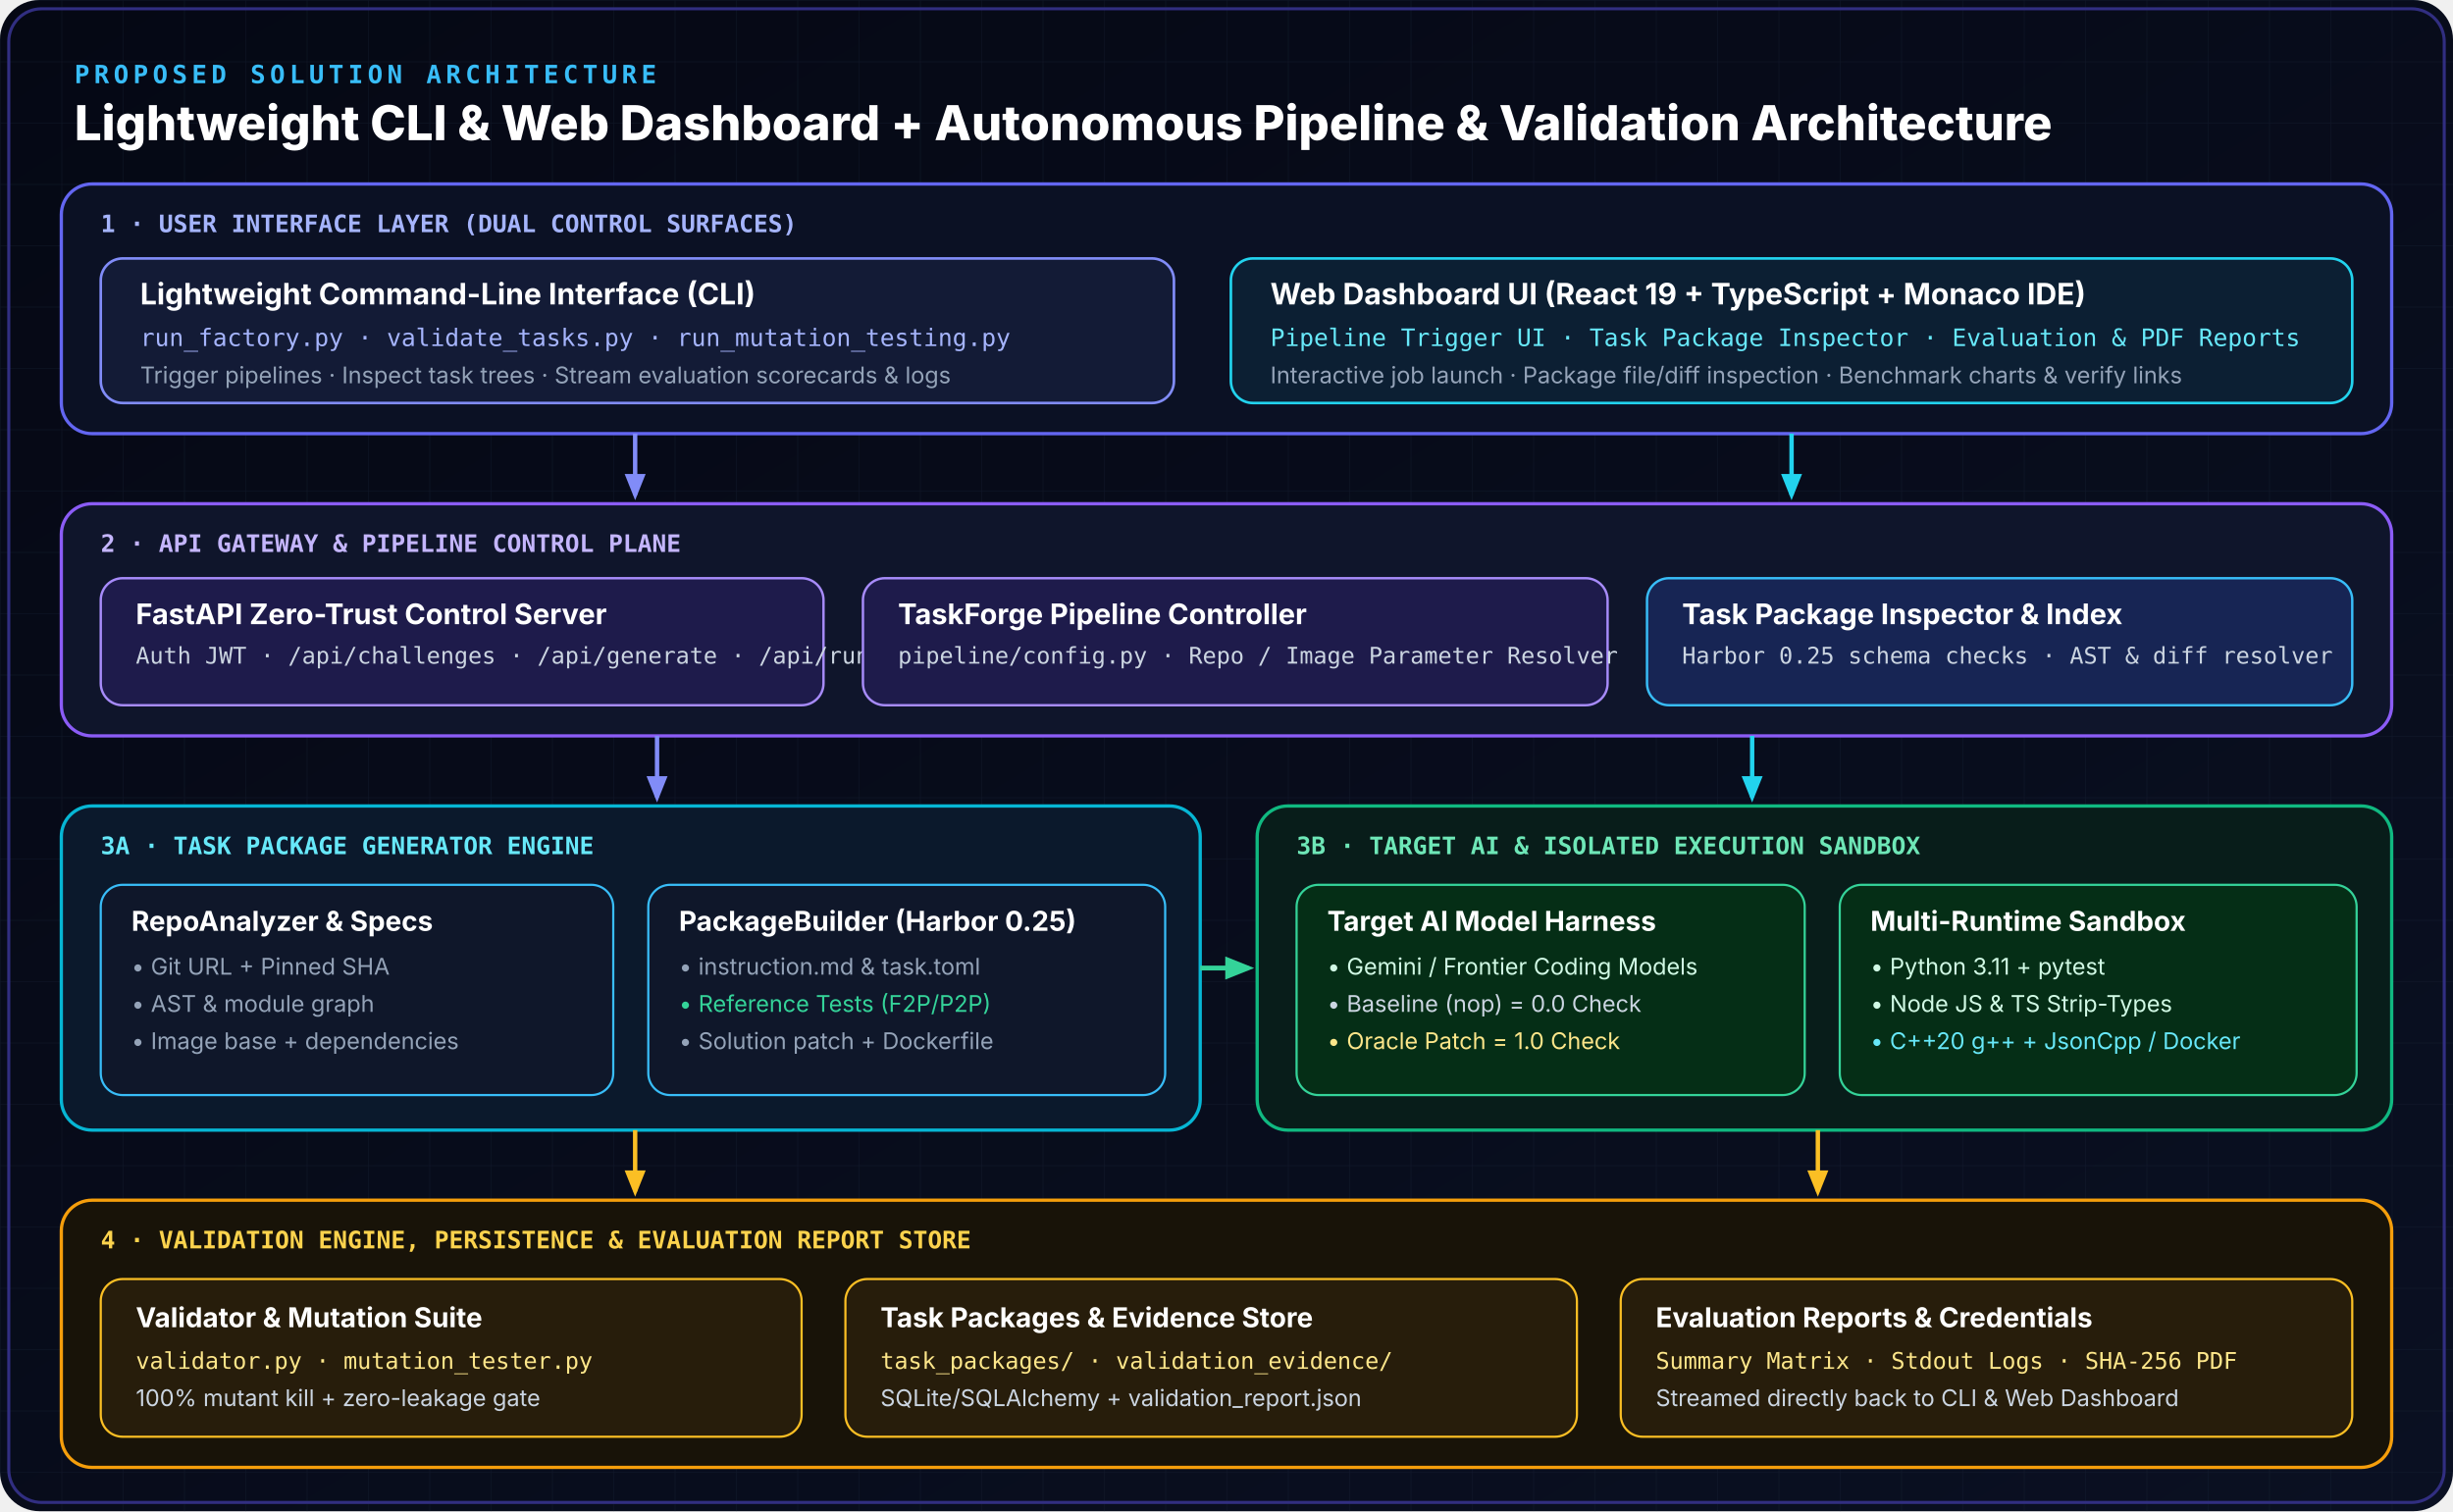
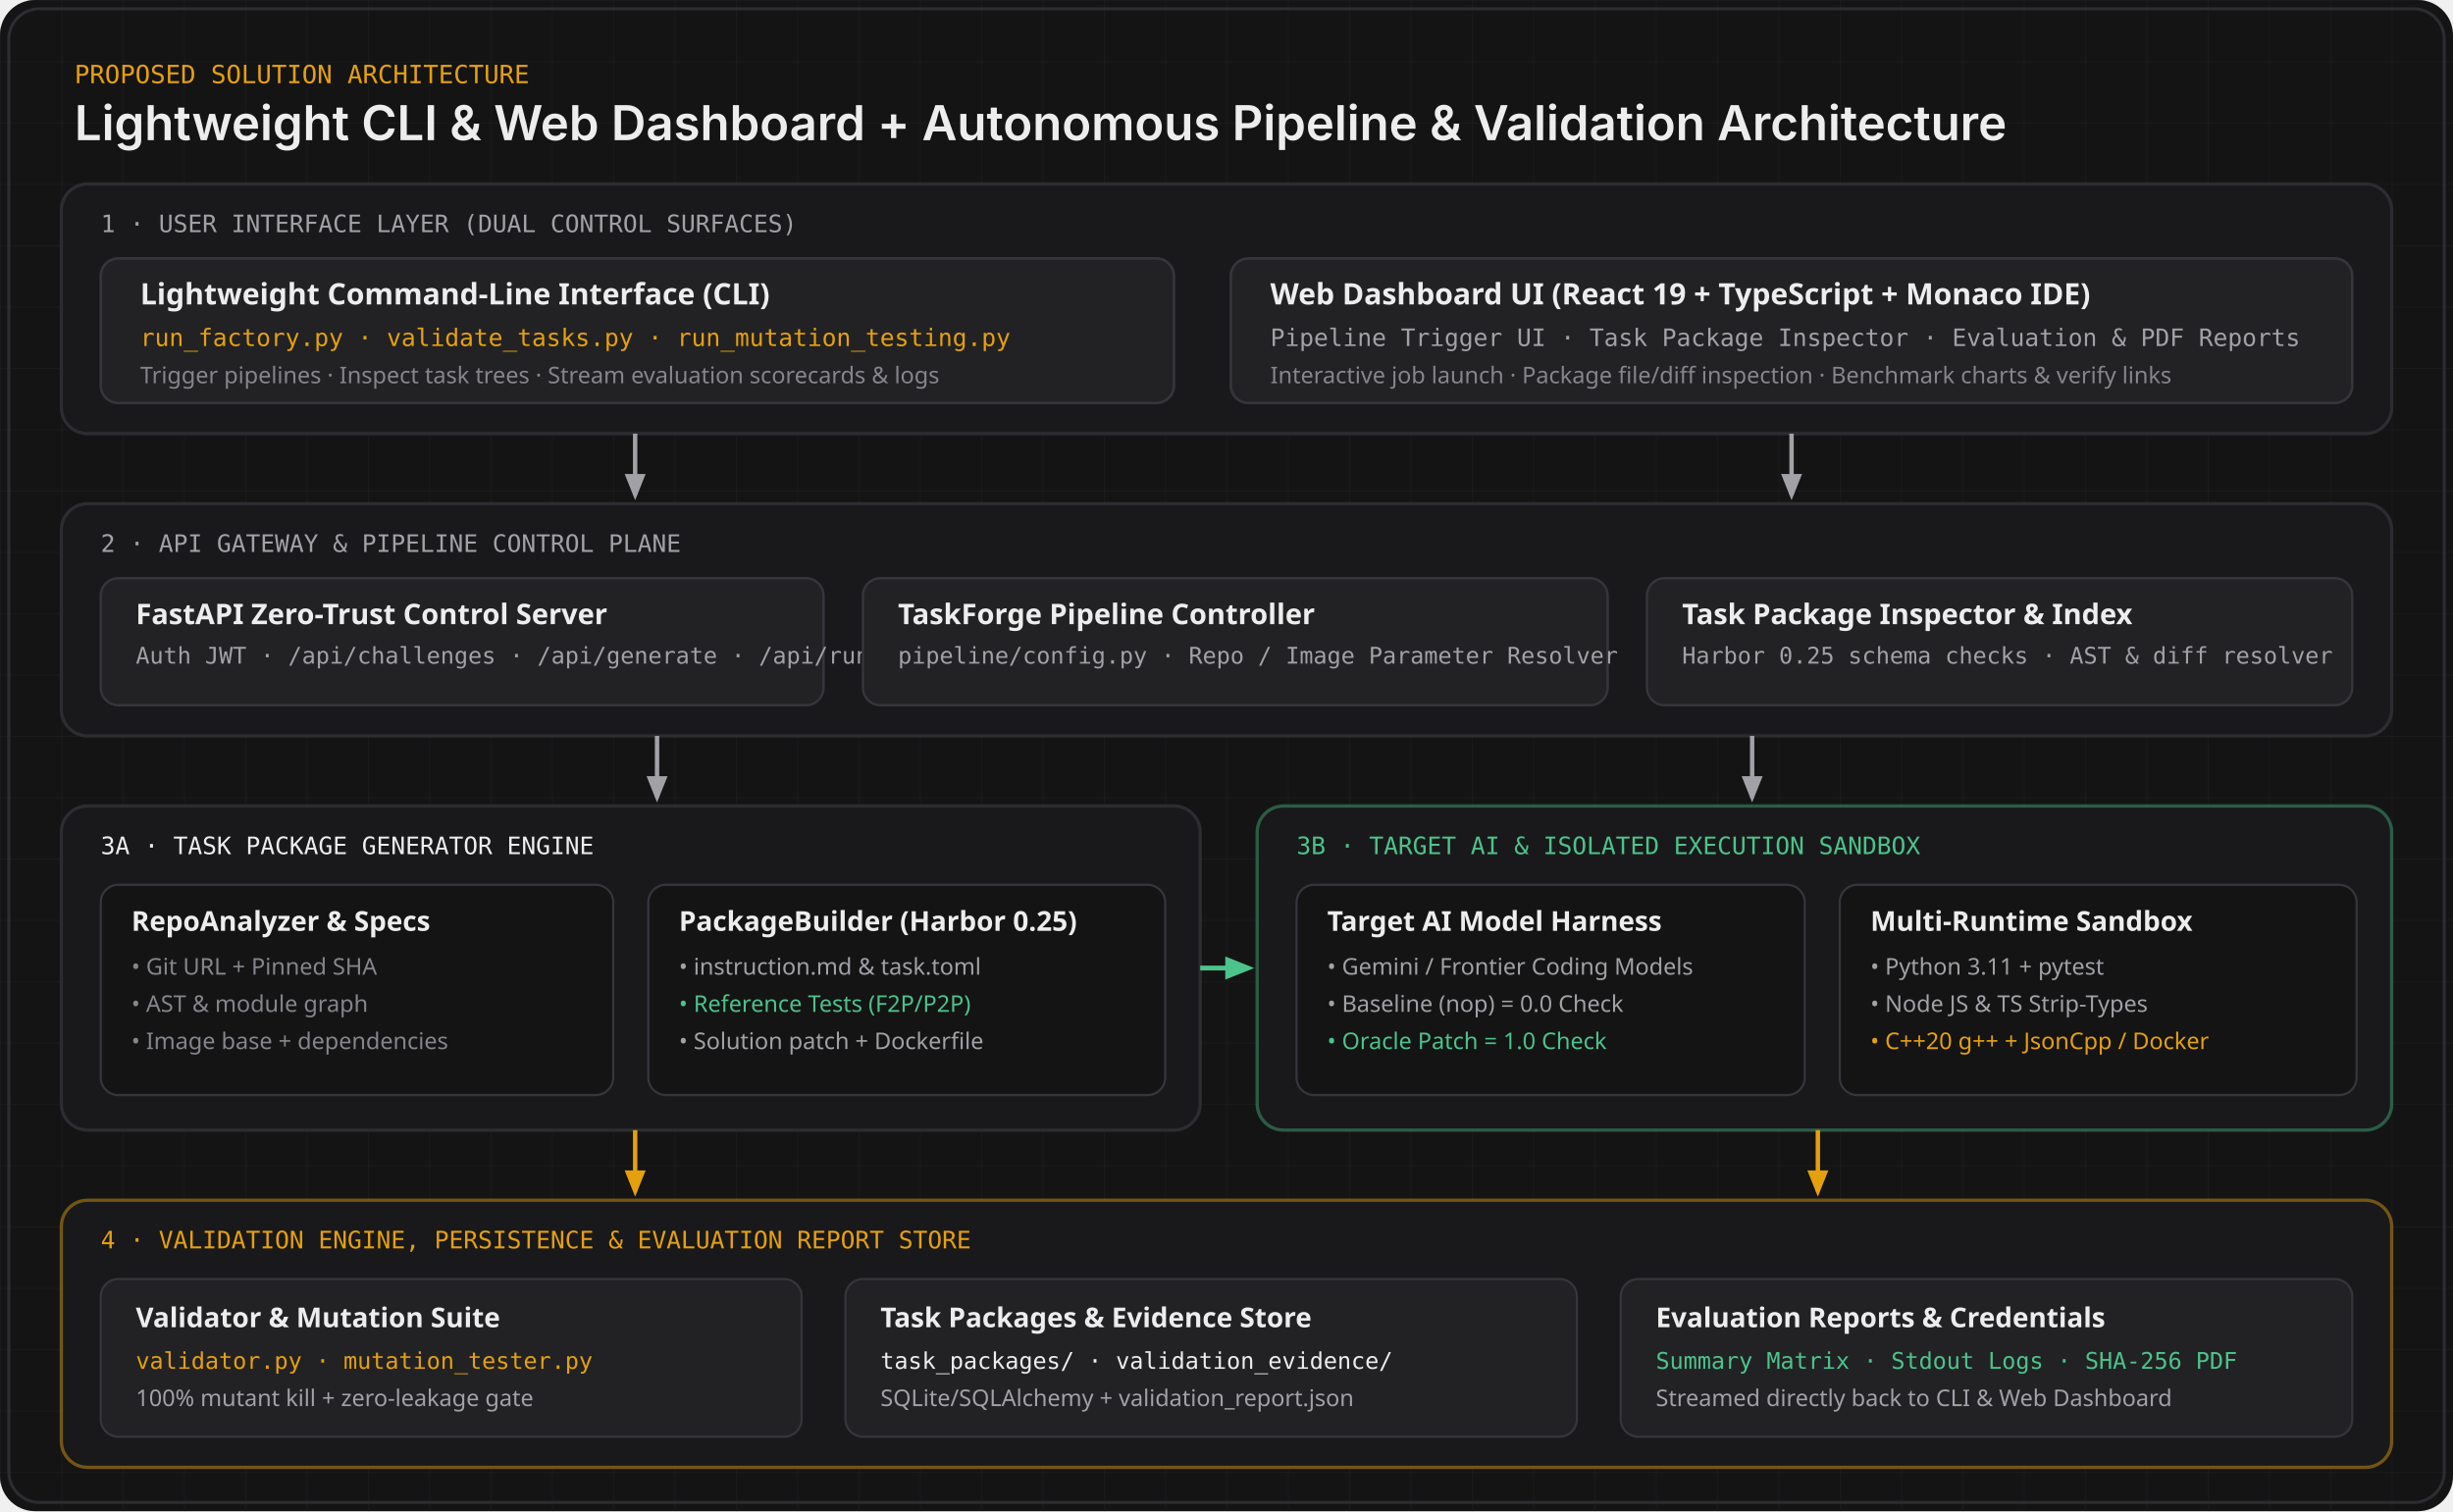
<svg xmlns="http://www.w3.org/2000/svg" width="1120" height="690" viewBox="0 0 1120 690" role="img" aria-label="Architecture Diagram of the Proposed Coding Task Factory CLI and Web Platform">
  <defs>
-     <linearGradient id="archBg" x1="0%" y1="0%" x2="100%" y2="100%">
-       <stop offset="0%" stop-color="#050814" />
-       <stop offset="100%" stop-color="#0A1022" />
-     </linearGradient>
    <pattern id="archGrid" width="28" height="28" patternUnits="userSpaceOnUse">
-       <path d="M 28 0 L 0 0 0 28" fill="none" stroke="#1E293B" stroke-width="0.6" stroke-opacity="0.38" />
+       <path d="M 28 0 L 0 0 0 28" fill="none" stroke="#222225" stroke-width="0.6" />
    </pattern>
-     <marker id="arrBlue" viewBox="0 0 10 10" refX="8" refY="5" markerWidth="6" markerHeight="6" orient="auto">
-       <path d="M 0 1 L 10 5 L 0 9 z" fill="#818CF8" />
-     </marker>
-     <marker id="arrCyan" viewBox="0 0 10 10" refX="8" refY="5" markerWidth="6" markerHeight="6" orient="auto">
-       <path d="M 0 1 L 10 5 L 0 9 z" fill="#22D3EE" />
+     <marker id="arrNeutral" viewBox="0 0 10 10" refX="8" refY="5" markerWidth="6" markerHeight="6" orient="auto">
+       <path d="M 0 1 L 10 5 L 0 9 z" fill="#a1a1a6" />
    </marker>
    <marker id="arrGreen" viewBox="0 0 10 10" refX="8" refY="5" markerWidth="6" markerHeight="6" orient="auto">
-       <path d="M 0 1 L 10 5 L 0 9 z" fill="#34D399" />
+       <path d="M 0 1 L 10 5 L 0 9 z" fill="#4cc38a" />
    </marker>
    <marker id="arrAmber" viewBox="0 0 10 10" refX="8" refY="5" markerWidth="6" markerHeight="6" orient="auto">
-       <path d="M 0 1 L 10 5 L 0 9 z" fill="#FBBF24" />
+       <path d="M 0 1 L 10 5 L 0 9 z" fill="#e5a00d" />
    </marker>
  </defs>
-   <rect width="1120" height="690" rx="18" fill="url(#archBg)" />
-   <rect width="1120" height="690" rx="18" fill="url(#archGrid)" />
-   <rect x="4" y="4" width="1112" height="682" rx="15" fill="none" stroke="#312E81" stroke-width="1.4" />
-   <text x="34" y="38" fill="#38BDF8" font-family="ui-monospace, monospace" font-size="11.5" font-weight="700" letter-spacing="2">PROPOSED SOLUTION ARCHITECTURE</text>
-   <text x="34" y="64" fill="#FFFFFF" font-family="-apple-system, BlinkMacSystemFont, 'Segoe UI', sans-serif" font-size="22" font-weight="800">Lightweight CLI &amp; Web Dashboard + Autonomous Pipeline &amp; Validation Architecture</text>
-   <rect x="28" y="84" width="1064" height="114" rx="14" fill="#0B1124" stroke="#6366F1" stroke-width="1.5" />
-   <text x="46" y="106" fill="#A5B4FC" font-family="ui-monospace, monospace" font-size="11" font-weight="700">1 · USER INTERFACE LAYER (DUAL CONTROL SURFACES)</text>
-   <rect x="46" y="118" width="490" height="66" rx="10" fill="#131B36" stroke="#818CF8" stroke-width="1.2" />
-   <text x="64" y="139" fill="#FFFFFF" font-family="-apple-system, sans-serif" font-size="13.5" font-weight="700">Lightweight Command-Line Interface (CLI)</text>
-   <text x="64" y="158" fill="#A5B4FC" font-family="ui-monospace, monospace" font-size="11">run_factory.py · validate_tasks.py · run_mutation_testing.py</text>
-   <text x="64" y="175" fill="#94A3B8" font-family="-apple-system, sans-serif" font-size="10.5">Trigger pipelines · Inspect task trees · Stream evaluation scorecards &amp; logs</text>
-   <rect x="562" y="118" width="512" height="66" rx="10" fill="#0C1F33" stroke="#22D3EE" stroke-width="1.2" />
-   <text x="580" y="139" fill="#FFFFFF" font-family="-apple-system, sans-serif" font-size="13.5" font-weight="700">Web Dashboard UI (React 19 + TypeScript + Monaco IDE)</text>
-   <text x="580" y="158" fill="#67E8F9" font-family="ui-monospace, monospace" font-size="11">Pipeline Trigger UI · Task Package Inspector · Evaluation &amp; PDF Reports</text>
-   <text x="580" y="175" fill="#94A3B8" font-family="-apple-system, sans-serif" font-size="10.5">Interactive job launch · Package file/diff inspection · Benchmark charts &amp; verify links</text>
-   <path d="M 290 198 L 290 226" stroke="#818CF8" stroke-width="2" marker-end="url(#arrBlue)" />
-   <path d="M 818 198 L 818 226" stroke="#22D3EE" stroke-width="2" marker-end="url(#arrCyan)" />
-   <rect x="28" y="230" width="1064" height="106" rx="14" fill="#0F152B" stroke="#8B5CF6" stroke-width="1.5" />
-   <text x="46" y="252" fill="#C4B5FD" font-family="ui-monospace, monospace" font-size="11" font-weight="700">2 · API GATEWAY &amp; PIPELINE CONTROL PLANE</text>
-   <rect x="46" y="264" width="330" height="58" rx="10" fill="#1E1B4B" stroke="#A78BFA" stroke-width="1.1" />
-   <text x="62" y="285" fill="#FFFFFF" font-family="-apple-system, sans-serif" font-size="13" font-weight="700">FastAPI Zero-Trust Control Server</text>
-   <text x="62" y="303" fill="#CBD5E1" font-family="ui-monospace, monospace" font-size="10.5">Auth JWT · /api/challenges · /api/generate · /api/run-code</text>
-   <rect x="394" y="264" width="340" height="58" rx="10" fill="#1E1B4B" stroke="#A78BFA" stroke-width="1.1" />
-   <text x="410" y="285" fill="#FFFFFF" font-family="-apple-system, sans-serif" font-size="13" font-weight="700">TaskForge Pipeline Controller</text>
-   <text x="410" y="303" fill="#CBD5E1" font-family="ui-monospace, monospace" font-size="10.5">pipeline/config.py · Repo / Image Parameter Resolver</text>
-   <rect x="752" y="264" width="322" height="58" rx="10" fill="#172554" stroke="#38BDF8" stroke-width="1.1" />
-   <text x="768" y="285" fill="#FFFFFF" font-family="-apple-system, sans-serif" font-size="13" font-weight="700">Task Package Inspector &amp; Index</text>
-   <text x="768" y="303" fill="#CBD5E1" font-family="ui-monospace, monospace" font-size="10.5">Harbor 0.25 schema checks · AST &amp; diff resolver</text>
-   <path d="M 300 336 L 300 364" stroke="#818CF8" stroke-width="2" marker-end="url(#arrBlue)" />
-   <path d="M 800 336 L 800 364" stroke="#22D3EE" stroke-width="2" marker-end="url(#arrCyan)" />
-   <rect x="28" y="368" width="520" height="148" rx="14" fill="#0B192C" stroke="#06B6D4" stroke-width="1.5" />
-   <text x="46" y="390" fill="#67E8F9" font-family="ui-monospace, monospace" font-size="11" font-weight="700">3A · TASK PACKAGE GENERATOR ENGINE</text>
-   <rect x="46" y="404" width="234" height="96" rx="10" fill="#0F172A" stroke="#38BDF8" stroke-width="1" />
-   <text x="60" y="425" fill="#FFFFFF" font-family="-apple-system, sans-serif" font-size="12.5" font-weight="700">RepoAnalyzer &amp; Specs</text>
-   <text x="60" y="445" fill="#94A3B8" font-family="-apple-system, sans-serif" font-size="10.5">• Git URL + Pinned SHA</text>
-   <text x="60" y="462" fill="#94A3B8" font-family="-apple-system, sans-serif" font-size="10.5">• AST &amp; module graph</text>
-   <text x="60" y="479" fill="#94A3B8" font-family="-apple-system, sans-serif" font-size="10.5">• Image base + dependencies</text>
-   <rect x="296" y="404" width="236" height="96" rx="10" fill="#0F172A" stroke="#38BDF8" stroke-width="1" />
-   <text x="310" y="425" fill="#FFFFFF" font-family="-apple-system, sans-serif" font-size="12.5" font-weight="700">PackageBuilder (Harbor 0.25)</text>
-   <text x="310" y="445" fill="#94A3B8" font-family="-apple-system, sans-serif" font-size="10.5">• instruction.md &amp; task.toml</text>
-   <text x="310" y="462" fill="#34D399" font-family="-apple-system, sans-serif" font-size="10.5">• Reference Tests (F2P/P2P)</text>
-   <text x="310" y="479" fill="#94A3B8" font-family="-apple-system, sans-serif" font-size="10.5">• Solution patch + Dockerfile</text>
-   <path d="M 548 442 L 570 442" stroke="#34D399" stroke-width="2.2" marker-end="url(#arrGreen)" />
-   <rect x="574" y="368" width="518" height="148" rx="14" fill="#081D1A" stroke="#10B981" stroke-width="1.5" />
-   <text x="592" y="390" fill="#6EE7B7" font-family="ui-monospace, monospace" font-size="11" font-weight="700">3B · TARGET AI &amp; ISOLATED EXECUTION SANDBOX</text>
-   <rect x="592" y="404" width="232" height="96" rx="10" fill="#052E16" stroke="#34D399" stroke-width="1" />
-   <text x="606" y="425" fill="#FFFFFF" font-family="-apple-system, sans-serif" font-size="12.5" font-weight="700">Target AI Model Harness</text>
-   <text x="606" y="445" fill="#D1FAE5" font-family="-apple-system, sans-serif" font-size="10.5">• Gemini / Frontier Coding Models</text>
-   <text x="606" y="462" fill="#CBD5E1" font-family="-apple-system, sans-serif" font-size="10.5">• Baseline (nop) = 0.0 Check</text>
-   <text x="606" y="479" fill="#FDE68A" font-family="-apple-system, sans-serif" font-size="10.5">• Oracle Patch = 1.0 Check</text>
-   <rect x="840" y="404" width="236" height="96" rx="10" fill="#052E16" stroke="#34D399" stroke-width="1" />
-   <text x="854" y="425" fill="#FFFFFF" font-family="-apple-system, sans-serif" font-size="12.5" font-weight="700">Multi-Runtime Sandbox</text>
-   <text x="854" y="445" fill="#D1FAE5" font-family="-apple-system, sans-serif" font-size="10.5">• Python 3.11 + pytest</text>
-   <text x="854" y="462" fill="#D1FAE5" font-family="-apple-system, sans-serif" font-size="10.5">• Node JS &amp; TS Strip-Types</text>
-   <text x="854" y="479" fill="#67E8F9" font-family="-apple-system, sans-serif" font-size="10.5">• C++20 g++ + JsonCpp / Docker</text>
-   <path d="M 290 516 L 290 544" stroke="#FBBF24" stroke-width="2" marker-end="url(#arrAmber)" />
-   <path d="M 830 516 L 830 544" stroke="#FBBF24" stroke-width="2" marker-end="url(#arrAmber)" />
-   <rect x="28" y="548" width="1064" height="122" rx="14" fill="#181308" stroke="#F59E0B" stroke-width="1.5" />
-   <text x="46" y="570" fill="#FCD34D" font-family="ui-monospace, monospace" font-size="11" font-weight="700">4 · VALIDATION ENGINE, PERSISTENCE &amp; EVALUATION REPORT STORE</text>
-   <rect x="46" y="584" width="320" height="72" rx="10" fill="#271D0B" stroke="#FBBF24" stroke-width="1" />
-   <text x="62" y="606" fill="#FFFFFF" font-family="-apple-system, sans-serif" font-size="12.5" font-weight="700">Validator &amp; Mutation Suite</text>
-   <text x="62" y="625" fill="#FDE68A" font-family="ui-monospace, monospace" font-size="10.5">validator.py · mutation_tester.py</text>
-   <text x="62" y="642" fill="#CBD5E1" font-family="-apple-system, sans-serif" font-size="10.5">100% mutant kill + zero-leakage gate</text>
-   <rect x="386" y="584" width="334" height="72" rx="10" fill="#271D0B" stroke="#FBBF24" stroke-width="1" />
-   <text x="402" y="606" fill="#FFFFFF" font-family="-apple-system, sans-serif" font-size="12.5" font-weight="700">Task Packages &amp; Evidence Store</text>
-   <text x="402" y="625" fill="#FDE68A" font-family="ui-monospace, monospace" font-size="10.5">task_packages/ · validation_evidence/</text>
-   <text x="402" y="642" fill="#CBD5E1" font-family="-apple-system, sans-serif" font-size="10.5">SQLite/SQLAlchemy + validation_report.json</text>
-   <rect x="740" y="584" width="334" height="72" rx="10" fill="#271D0B" stroke="#FBBF24" stroke-width="1" />
-   <text x="756" y="606" fill="#FFFFFF" font-family="-apple-system, sans-serif" font-size="12.5" font-weight="700">Evaluation Reports &amp; Credentials</text>
-   <text x="756" y="625" fill="#FDE68A" font-family="ui-monospace, monospace" font-size="10.5">Summary Matrix · Stdout Logs · SHA-256 PDF</text>
-   <text x="756" y="642" fill="#CBD5E1" font-family="-apple-system, sans-serif" font-size="10.5">Streamed directly back to CLI &amp; Web Dashboard</text>
+   <rect width="1120" height="690" rx="16" fill="#141415" />
+   <rect width="1120" height="690" rx="16" fill="url(#archGrid)" opacity="0.65" />
+   <rect x="4" y="4" width="1112" height="682" rx="14" fill="none" stroke="#2c2c31" stroke-width="1.4" />
+   <text x="34" y="38" fill="#e5a00d" font-family="ui-monospace, monospace" font-size="11.5" font-weight="500">PROPOSED SOLUTION ARCHITECTURE</text>
+   <text x="34" y="64" fill="#ededed" font-family="system-ui, -apple-system, BlinkMacSystemFont, 'Segoe UI', sans-serif" font-size="22" font-weight="600">Lightweight CLI &amp; Web Dashboard + Autonomous Pipeline &amp; Validation Architecture</text>
+   <rect x="28" y="84" width="1064" height="114" rx="12" fill="#19191b" stroke="#2c2c31" stroke-width="1.5" />
+   <text x="46" y="106" fill="#a1a1a6" font-family="ui-monospace, monospace" font-size="11" font-weight="500">1 · USER INTERFACE LAYER (DUAL CONTROL SURFACES)</text>
+   <rect x="46" y="118" width="490" height="66" rx="8" fill="#222225" stroke="#35353b" stroke-width="1.2" />
+   <text x="64" y="139" fill="#ededed" font-family="system-ui, sans-serif" font-size="13.5" font-weight="600">Lightweight Command-Line Interface (CLI)</text>
+   <text x="64" y="158" fill="#e5a00d" font-family="ui-monospace, monospace" font-size="11">run_factory.py · validate_tasks.py · run_mutation_testing.py</text>
+   <text x="64" y="175" fill="#85858b" font-family="system-ui, sans-serif" font-size="10.5">Trigger pipelines · Inspect task trees · Stream evaluation scorecards &amp; logs</text>
+   <rect x="562" y="118" width="512" height="66" rx="8" fill="#222225" stroke="#35353b" stroke-width="1.2" />
+   <text x="580" y="139" fill="#ededed" font-family="system-ui, sans-serif" font-size="13.5" font-weight="600">Web Dashboard UI (React 19 + TypeScript + Monaco IDE)</text>
+   <text x="580" y="158" fill="#a1a1a6" font-family="ui-monospace, monospace" font-size="11">Pipeline Trigger UI · Task Package Inspector · Evaluation &amp; PDF Reports</text>
+   <text x="580" y="175" fill="#85858b" font-family="system-ui, sans-serif" font-size="10.5">Interactive job launch · Package file/diff inspection · Benchmark charts &amp; verify links</text>
+   <path d="M 290 198 L 290 226" stroke="#a1a1a6" stroke-width="2" marker-end="url(#arrNeutral)" />
+   <path d="M 818 198 L 818 226" stroke="#a1a1a6" stroke-width="2" marker-end="url(#arrNeutral)" />
+   <rect x="28" y="230" width="1064" height="106" rx="12" fill="#19191b" stroke="#2c2c31" stroke-width="1.5" />
+   <text x="46" y="252" fill="#a1a1a6" font-family="ui-monospace, monospace" font-size="11" font-weight="500">2 · API GATEWAY &amp; PIPELINE CONTROL PLANE</text>
+   <rect x="46" y="264" width="330" height="58" rx="8" fill="#222225" stroke="#35353b" stroke-width="1.1" />
+   <text x="62" y="285" fill="#ededed" font-family="system-ui, sans-serif" font-size="13" font-weight="600">FastAPI Zero-Trust Control Server</text>
+   <text x="62" y="303" fill="#a1a1a6" font-family="ui-monospace, monospace" font-size="10.5">Auth JWT · /api/challenges · /api/generate · /api/run-code</text>
+   <rect x="394" y="264" width="340" height="58" rx="8" fill="#222225" stroke="#35353b" stroke-width="1.1" />
+   <text x="410" y="285" fill="#ededed" font-family="system-ui, sans-serif" font-size="13" font-weight="600">TaskForge Pipeline Controller</text>
+   <text x="410" y="303" fill="#a1a1a6" font-family="ui-monospace, monospace" font-size="10.5">pipeline/config.py · Repo / Image Parameter Resolver</text>
+   <rect x="752" y="264" width="322" height="58" rx="8" fill="#222225" stroke="#35353b" stroke-width="1.1" />
+   <text x="768" y="285" fill="#ededed" font-family="system-ui, sans-serif" font-size="13" font-weight="600">Task Package Inspector &amp; Index</text>
+   <text x="768" y="303" fill="#a1a1a6" font-family="ui-monospace, monospace" font-size="10.5">Harbor 0.25 schema checks · AST &amp; diff resolver</text>
+   <path d="M 300 336 L 300 364" stroke="#a1a1a6" stroke-width="2" marker-end="url(#arrNeutral)" />
+   <path d="M 800 336 L 800 364" stroke="#a1a1a6" stroke-width="2" marker-end="url(#arrNeutral)" />
+   <rect x="28" y="368" width="520" height="148" rx="12" fill="#19191b" stroke="#2c2c31" stroke-width="1.5" />
+   <text x="46" y="390" fill="#ededed" font-family="ui-monospace, monospace" font-size="11" font-weight="500">3A · TASK PACKAGE GENERATOR ENGINE</text>
+   <rect x="46" y="404" width="234" height="96" rx="8" fill="#141415" stroke="#35353b" stroke-width="1" />
+   <text x="60" y="425" fill="#ededed" font-family="system-ui, sans-serif" font-size="12.5" font-weight="600">RepoAnalyzer &amp; Specs</text>
+   <text x="60" y="445" fill="#85858b" font-family="system-ui, sans-serif" font-size="10.5">• Git URL + Pinned SHA</text>
+   <text x="60" y="462" fill="#85858b" font-family="system-ui, sans-serif" font-size="10.5">• AST &amp; module graph</text>
+   <text x="60" y="479" fill="#85858b" font-family="system-ui, sans-serif" font-size="10.5">• Image base + dependencies</text>
+   <rect x="296" y="404" width="236" height="96" rx="8" fill="#141415" stroke="#35353b" stroke-width="1" />
+   <text x="310" y="425" fill="#ededed" font-family="system-ui, sans-serif" font-size="12.5" font-weight="600">PackageBuilder (Harbor 0.25)</text>
+   <text x="310" y="445" fill="#a1a1a6" font-family="system-ui, sans-serif" font-size="10.5">• instruction.md &amp; task.toml</text>
+   <text x="310" y="462" fill="#4cc38a" font-family="system-ui, sans-serif" font-size="10.5">• Reference Tests (F2P/P2P)</text>
+   <text x="310" y="479" fill="#a1a1a6" font-family="system-ui, sans-serif" font-size="10.5">• Solution patch + Dockerfile</text>
+   <path d="M 548 442 L 570 442" stroke="#4cc38a" stroke-width="2.2" marker-end="url(#arrGreen)" />
+   <rect x="574" y="368" width="518" height="148" rx="12" fill="#19191b" stroke="#4cc38a" stroke-opacity="0.4" stroke-width="1.5" />
+   <text x="592" y="390" fill="#4cc38a" font-family="ui-monospace, monospace" font-size="11" font-weight="500">3B · TARGET AI &amp; ISOLATED EXECUTION SANDBOX</text>
+   <rect x="592" y="404" width="232" height="96" rx="8" fill="#141415" stroke="#35353b" stroke-width="1" />
+   <text x="606" y="425" fill="#ededed" font-family="system-ui, sans-serif" font-size="12.5" font-weight="600">Target AI Model Harness</text>
+   <text x="606" y="445" fill="#a1a1a6" font-family="system-ui, sans-serif" font-size="10.5">• Gemini / Frontier Coding Models</text>
+   <text x="606" y="462" fill="#a1a1a6" font-family="system-ui, sans-serif" font-size="10.5">• Baseline (nop) = 0.0 Check</text>
+   <text x="606" y="479" fill="#4cc38a" font-family="system-ui, sans-serif" font-size="10.5">• Oracle Patch = 1.0 Check</text>
+   <rect x="840" y="404" width="236" height="96" rx="8" fill="#141415" stroke="#35353b" stroke-width="1" />
+   <text x="854" y="425" fill="#ededed" font-family="system-ui, sans-serif" font-size="12.5" font-weight="600">Multi-Runtime Sandbox</text>
+   <text x="854" y="445" fill="#a1a1a6" font-family="system-ui, sans-serif" font-size="10.5">• Python 3.11 + pytest</text>
+   <text x="854" y="462" fill="#a1a1a6" font-family="system-ui, sans-serif" font-size="10.5">• Node JS &amp; TS Strip-Types</text>
+   <text x="854" y="479" fill="#e5a00d" font-family="system-ui, sans-serif" font-size="10.5">• C++20 g++ + JsonCpp / Docker</text>
+   <path d="M 290 516 L 290 544" stroke="#e5a00d" stroke-width="2" marker-end="url(#arrAmber)" />
+   <path d="M 830 516 L 830 544" stroke="#e5a00d" stroke-width="2" marker-end="url(#arrAmber)" />
+   <rect x="28" y="548" width="1064" height="122" rx="12" fill="#19191b" stroke="#e5a00d" stroke-opacity="0.45" stroke-width="1.5" />
+   <text x="46" y="570" fill="#e5a00d" font-family="ui-monospace, monospace" font-size="11" font-weight="500">4 · VALIDATION ENGINE, PERSISTENCE &amp; EVALUATION REPORT STORE</text>
+   <rect x="46" y="584" width="320" height="72" rx="8" fill="#222225" stroke="#35353b" stroke-width="1" />
+   <text x="62" y="606" fill="#ededed" font-family="system-ui, sans-serif" font-size="12.5" font-weight="600">Validator &amp; Mutation Suite</text>
+   <text x="62" y="625" fill="#e5a00d" font-family="ui-monospace, monospace" font-size="10.5">validator.py · mutation_tester.py</text>
+   <text x="62" y="642" fill="#a1a1a6" font-family="system-ui, sans-serif" font-size="10.5">100% mutant kill + zero-leakage gate</text>
+   <rect x="386" y="584" width="334" height="72" rx="8" fill="#222225" stroke="#35353b" stroke-width="1" />
+   <text x="402" y="606" fill="#ededed" font-family="system-ui, sans-serif" font-size="12.5" font-weight="600">Task Packages &amp; Evidence Store</text>
+   <text x="402" y="625" fill="#ededed" font-family="ui-monospace, monospace" font-size="10.5">task_packages/ · validation_evidence/</text>
+   <text x="402" y="642" fill="#a1a1a6" font-family="system-ui, sans-serif" font-size="10.5">SQLite/SQLAlchemy + validation_report.json</text>
+   <rect x="740" y="584" width="334" height="72" rx="8" fill="#222225" stroke="#35353b" stroke-width="1" />
+   <text x="756" y="606" fill="#ededed" font-family="system-ui, sans-serif" font-size="12.5" font-weight="600">Evaluation Reports &amp; Credentials</text>
+   <text x="756" y="625" fill="#4cc38a" font-family="ui-monospace, monospace" font-size="10.5">Summary Matrix · Stdout Logs · SHA-256 PDF</text>
+   <text x="756" y="642" fill="#a1a1a6" font-family="system-ui, sans-serif" font-size="10.5">Streamed directly back to CLI &amp; Web Dashboard</text>
</svg>
